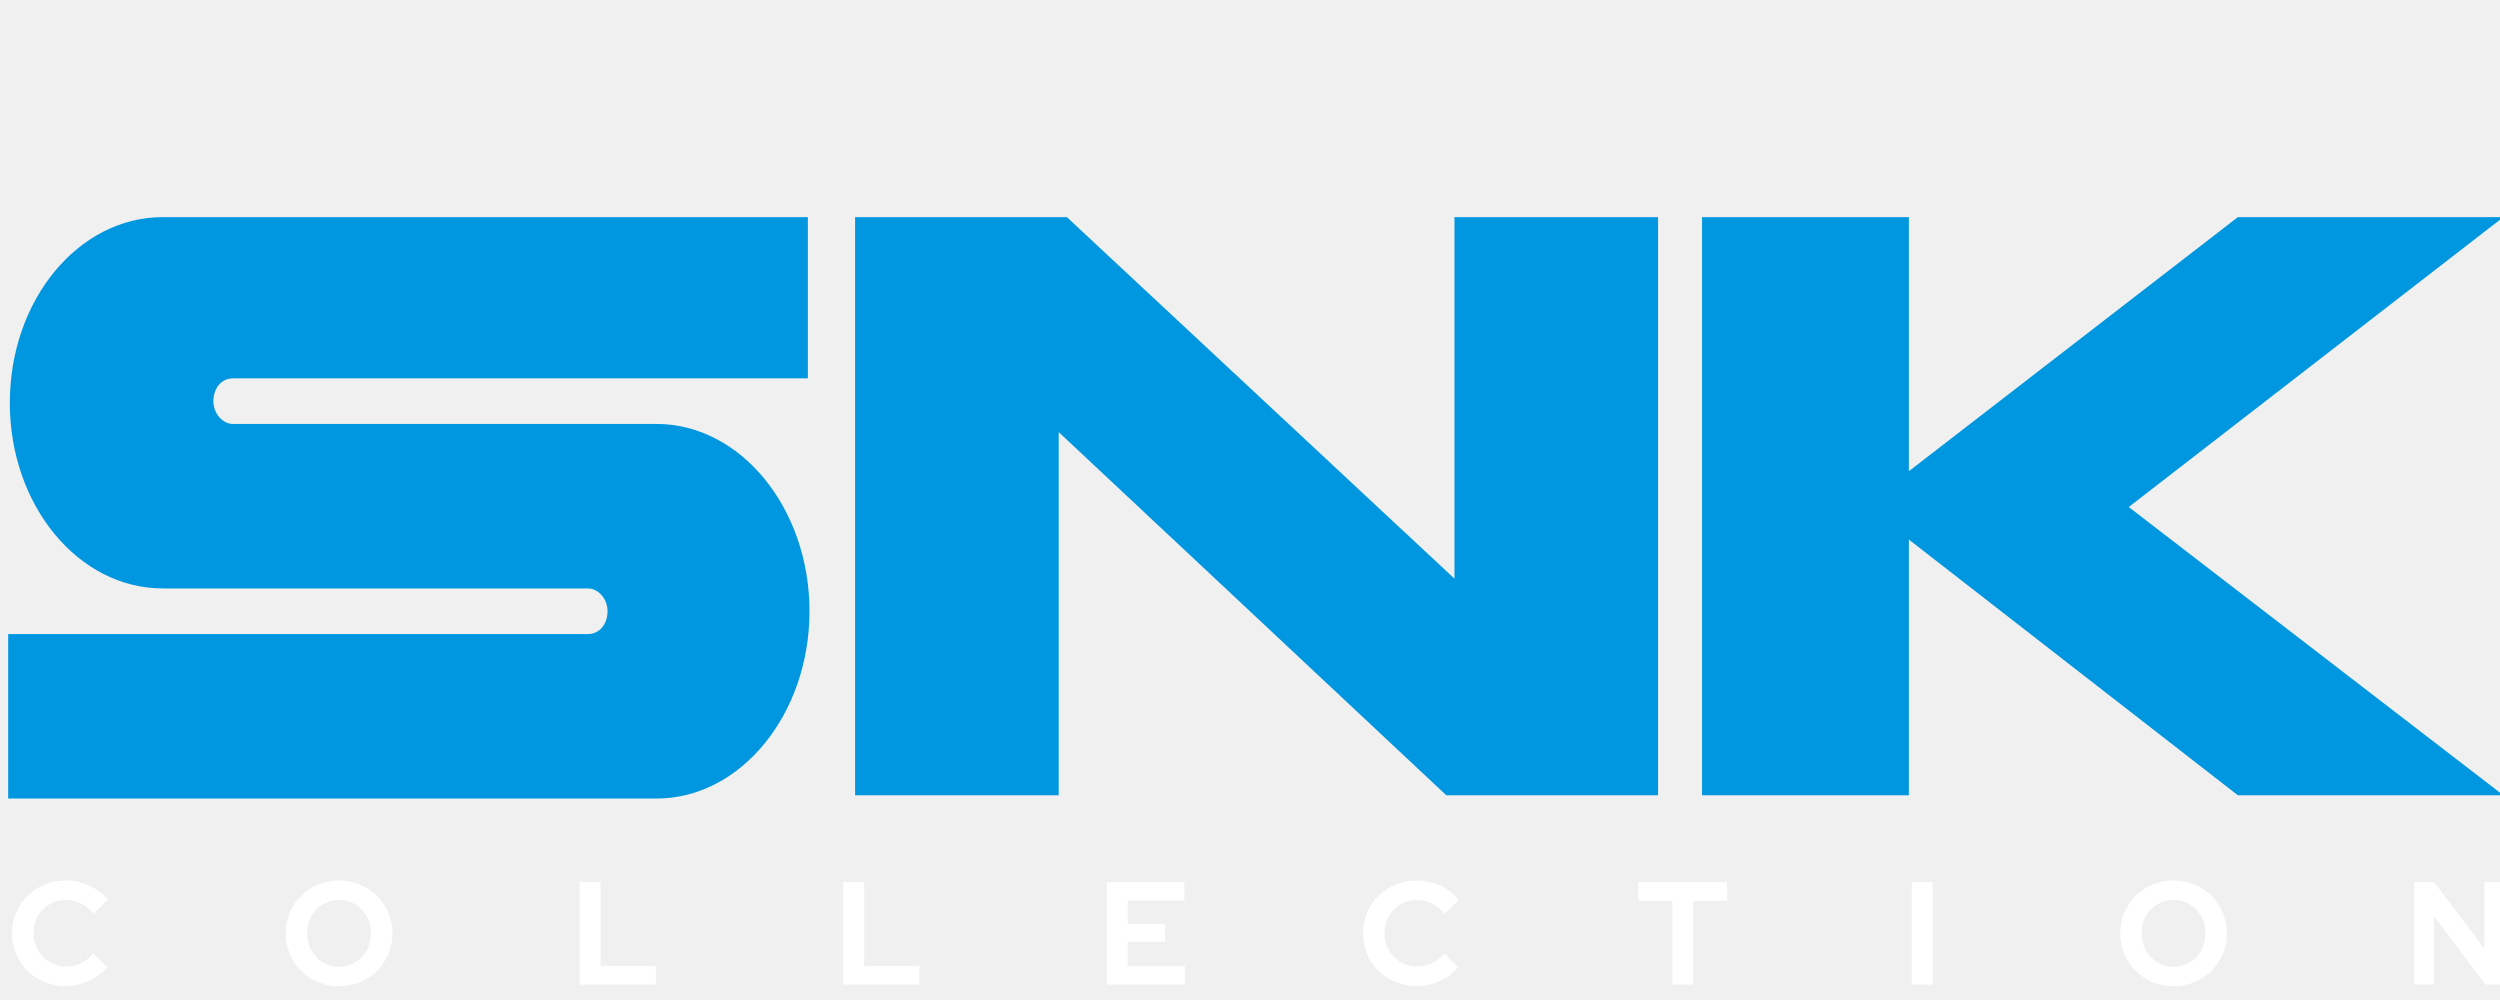
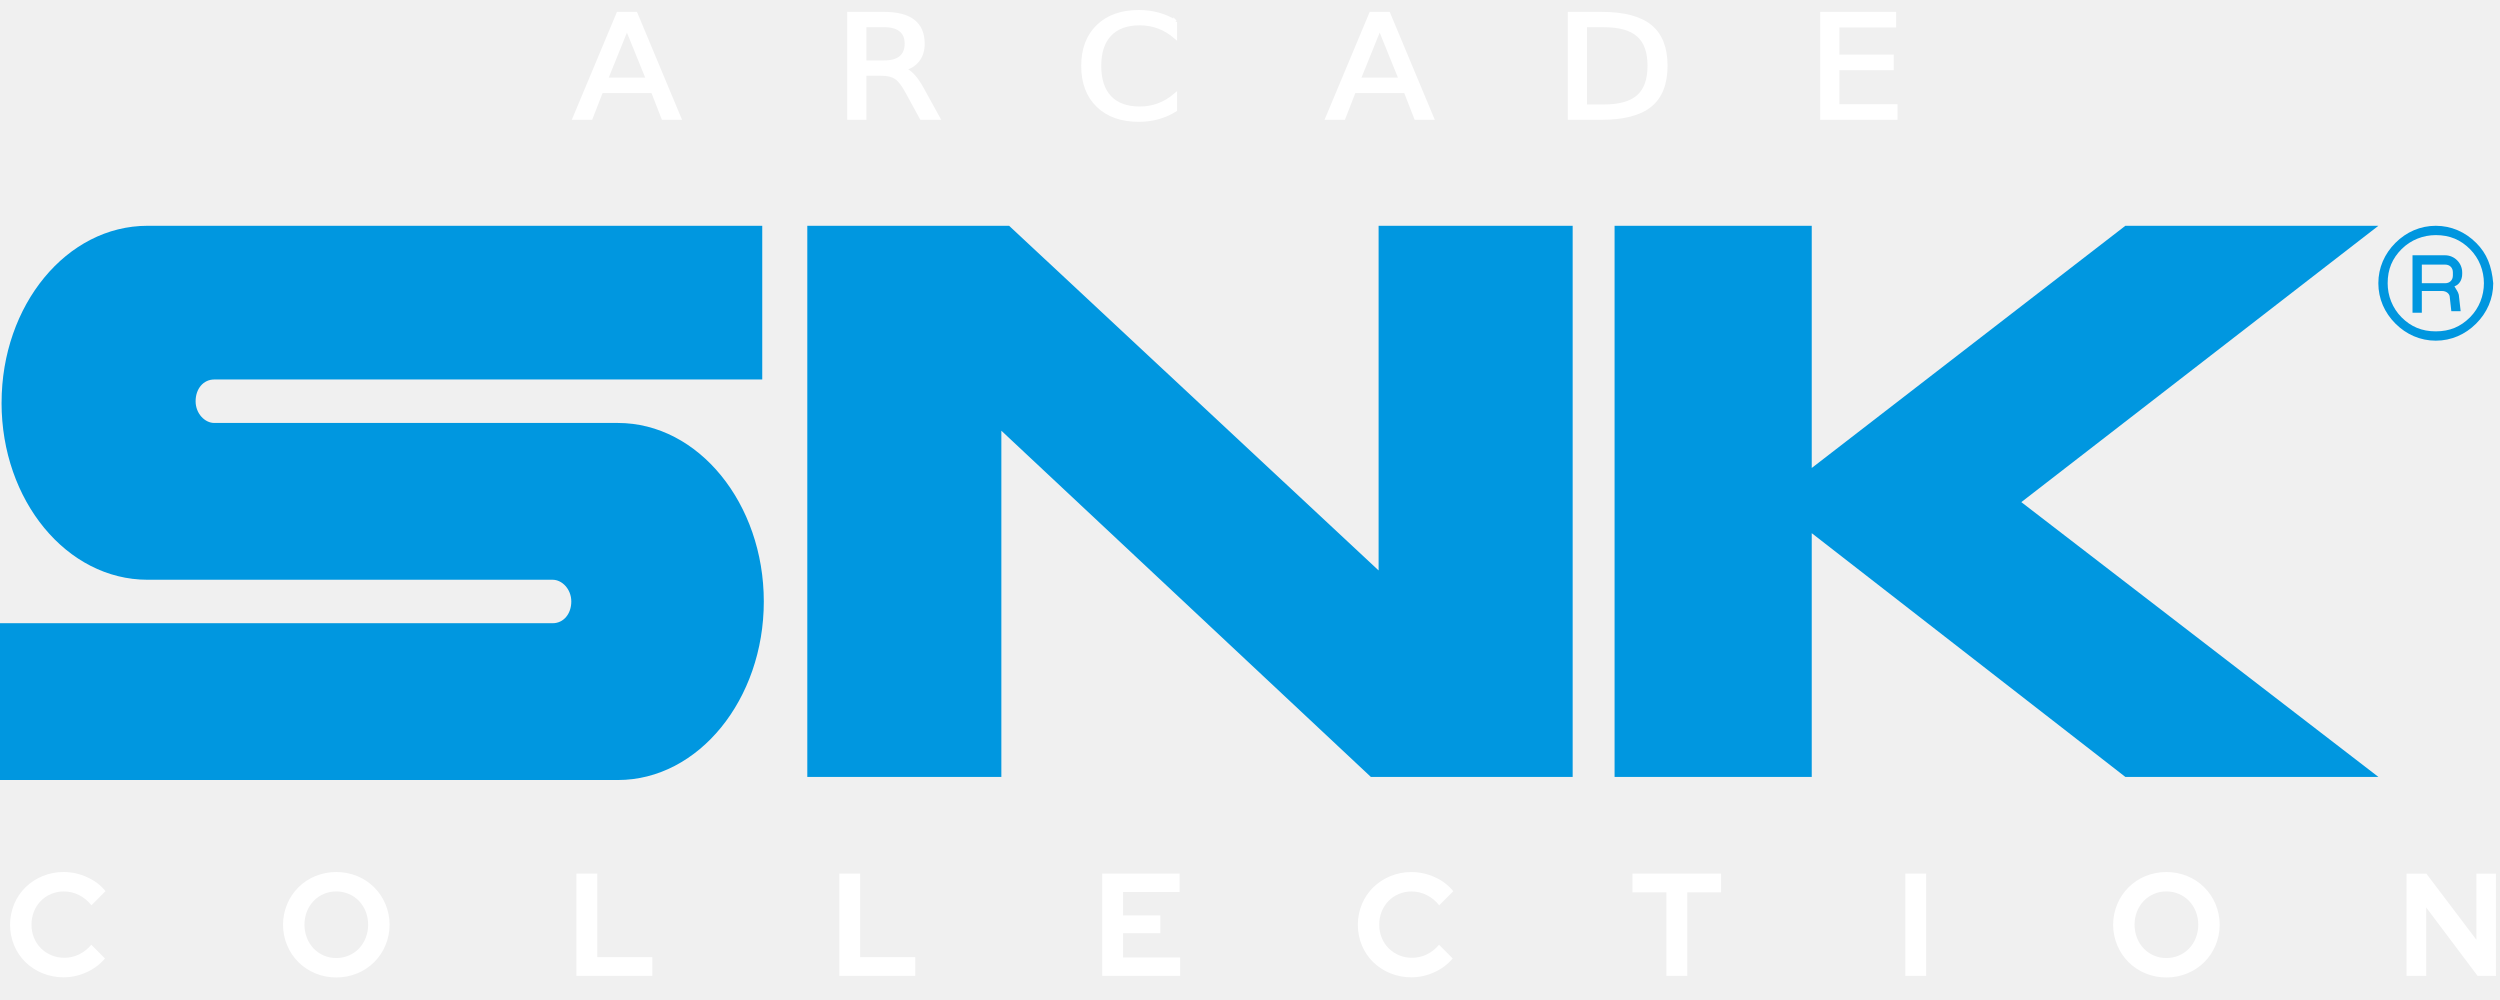
- <svg xmlns="http://www.w3.org/2000/svg" width="500" height="200" viewBox="0 0 500 200" version="1.1" id="svg95">
-   <defs id="defs99">
-     <clipPath clipPathUnits="userSpaceOnUse" id="clipPath909">
-       <g style="fill:#aa8800;stroke:none" id="use911">
-         <g id="g1939" transform="matrix(2.079432,0,0,2.079432,186.0032,-131.9916)" style="fill:#aa8800;stroke:none">
-           <path d="m -146.652,109.06 v 4.304 h -1.165 v -4.304 h -1.772 v -0.881 h 4.771 v 0.881 z" style="font-style:normal;font-variant:normal;font-weight:normal;font-stretch:normal;font-size:medium;line-height:1.25;font-family:Eurostile;-inkscape-font-specification:Eurostile;letter-spacing:0px;word-spacing:0px;fill:#aa8800;fill-opacity:1;stroke:none;stroke-width:0.357;stroke-miterlimit:4;stroke-dasharray:none;stroke-opacity:1" id="path1925" />
-           <path d="m -141.674,108.133 q 1.673,0 2.154,0.471 0.481,0.467 0.481,2.097 0,1.782 -0.486,2.245 -0.481,0.463 -2.338,0.463 -1.673,0 -2.163,-0.456 -0.49,-0.46 -0.49,-2.017 0,-1.854 0.481,-2.329 0.481,-0.475 2.361,-0.475 z m -0.09,0.843 q -1.174,0 -1.371,0.255 -0.198,0.255 -0.198,1.763 0,1.117 0.229,1.345 0.234,0.228 1.367,0.228 1.084,0 1.3,-0.255 0.216,-0.258 0.216,-1.557 0,-1.303 -0.207,-1.538 -0.202,-0.239 -1.335,-0.239 z" style="font-style:normal;font-variant:normal;font-weight:normal;font-stretch:normal;font-size:medium;line-height:1.25;font-family:Eurostile;-inkscape-font-specification:Eurostile;letter-spacing:0px;word-spacing:0px;fill:#aa8800;fill-opacity:1;stroke:none;stroke-width:0.357;stroke-miterlimit:4;stroke-dasharray:none;stroke-opacity:1" id="path1927" />
-           <path d="m -134.538,112.369 h -2.649 l -0.382,0.995 h -1.232 l 2.041,-5.185 h 1.749 l 2.073,5.185 h -1.21 z m -0.27,-0.726 -1.061,-2.701 -1.043,2.701 z" style="font-style:normal;font-variant:normal;font-weight:normal;font-stretch:normal;font-size:medium;line-height:1.25;font-family:Eurostile;-inkscape-font-specification:Eurostile;letter-spacing:0px;word-spacing:0px;fill:#aa8800;fill-opacity:1;stroke:none;stroke-width:0.357;stroke-miterlimit:4;stroke-dasharray:none;stroke-opacity:1" id="path1929" />
-           <path d="m -132.407,113.364 v -5.185 h 2.473 0.306 q 1.246,0 1.677,0.368 0.436,0.365 0.436,1.413 0,1.041 -0.414,1.383 -0.414,0.342 -1.673,0.342 l -0.27,0.004 h -1.371 v 1.675 z m 1.165,-2.503 h 1.327 q 0.791,0 1.003,-0.152 0.216,-0.156 0.216,-0.729 0,-0.657 -0.18,-0.813 -0.175,-0.16 -0.922,-0.16 h -1.443 z" style="font-style:normal;font-variant:normal;font-weight:normal;font-stretch:normal;font-size:medium;line-height:1.25;font-family:Eurostile;-inkscape-font-specification:Eurostile;letter-spacing:0px;word-spacing:0px;fill:#aa8800;fill-opacity:1;stroke:none;stroke-width:0.357;stroke-miterlimit:4;stroke-dasharray:none;stroke-opacity:1" id="path1931" />
-           <path d="m -125.612,108.179 v 4.304 h 2.878 v 0.881 h -4.042 v -5.185 z" style="font-style:normal;font-variant:normal;font-weight:normal;font-stretch:normal;font-size:medium;line-height:1.25;font-family:Eurostile;-inkscape-font-specification:Eurostile;letter-spacing:0px;word-spacing:0px;fill:#aa8800;fill-opacity:1;stroke:none;stroke-width:0.357;stroke-miterlimit:4;stroke-dasharray:none;stroke-opacity:1" id="path1933" />
-           <path d="m -117.782,112.369 h -2.649 l -0.382,0.995 h -1.232 l 2.041,-5.185 h 1.749 l 2.073,5.185 h -1.21 z m -0.27,-0.726 -1.061,-2.701 -1.043,2.701 z" style="font-style:normal;font-variant:normal;font-weight:normal;font-stretch:normal;font-size:medium;line-height:1.25;font-family:Eurostile;-inkscape-font-specification:Eurostile;letter-spacing:0px;word-spacing:0px;fill:#aa8800;fill-opacity:1;stroke:none;stroke-width:0.357;stroke-miterlimit:4;stroke-dasharray:none;stroke-opacity:1" id="path1935" />
-           <path d="m -109.663,108.179 v 5.185 h -1.974 l -1.754,-2.845 q -0.13,-0.213 -0.409,-0.745 l -0.198,-0.372 -0.193,-0.372 h -0.045 l 0.018,0.342 0.013,0.338 0.009,0.68 v 2.974 h -1.165 v -5.185 h 1.974 l 1.596,2.629 q 0.211,0.349 0.49,0.847 l 0.234,0.422 0.234,0.425 h 0.041 l -0.013,-0.334 -0.013,-0.334 -0.009,-0.669 v -2.986 z" style="font-style:normal;font-variant:normal;font-weight:normal;font-stretch:normal;font-size:medium;line-height:1.25;font-family:Eurostile;-inkscape-font-specification:Eurostile;letter-spacing:0px;word-spacing:0px;fill:#aa8800;fill-opacity:1;stroke:none;stroke-width:0.357;stroke-miterlimit:4;stroke-dasharray:none;stroke-opacity:1" id="path1937" />
-         </g>
-       </g>
-     </clipPath>
-   </defs>
-   <path d="m 1.961,80.555 c 0,20.521 13.681,37.134 30.619,37.134 h 85.017 c 1.954,0 3.909,1.954 3.909,4.56 0,2.606 -1.629,4.56 -3.909,4.56 H 1.635 v 32.9 H 131.278 c 16.938,0 30.619,-16.938 30.619,-37.46 0,-20.521 -13.681,-37.46 -30.619,-37.46 H 46.587 c -1.955,0 -3.909,-1.954 -3.909,-4.56 0,-2.606 1.629,-4.56 3.909,-4.56 H 161.571 V 43.421 H 32.586 c -16.938,0 -30.619,16.613 -30.619,37.134 z" id="path826" style="fill:#0097e0;stroke-width:1.51" />
-   <path d="M 171.022,43.421 V 159.059 h 40.718 V 86.419 l 77.527,72.64 h 42.346 V 43.421 H 290.894 V 115.735 L 213.368,43.421 Z" id="path828" style="fill:#0097e0;stroke-width:1.51" />
-   <path d="M 381.776,94.236 V 43.421 H 340.408 V 159.059 h 41.368 v -51.142 l 65.801,51.142 h 53.095 l -74.921,-57.656 74.921,-57.982 h -53.095 z" id="path830" style="fill:#0097e0;stroke-width:1.51" />
-   <path d="m 13.157,197.208 c 1.589,-0.003 3.158,-0.352 4.599,-1.025 1.417,-0.627 2.673,-1.568 3.677,-2.752 v 0 l -2.739,-2.753 c -0.672,0.813 -1.507,1.472 -2.45,1.939 -0.925,0.45 -1.941,0.68 -2.97,0.674 -0.868,0.009 -1.729,-0.154 -2.533,-0.482 -0.804,-0.326 -1.536,-0.809 -2.153,-1.421 -0.594,-0.6 -1.063,-1.311 -1.381,-2.095 -0.34,-0.831 -0.512,-1.722 -0.504,-2.619 -0.009,-0.908 0.157,-1.808 0.49,-2.65 0.311,-0.785 0.771,-1.501 1.356,-2.108 0.586,-0.603 1.287,-1.081 2.061,-1.406 0.807,-0.344 1.675,-0.518 2.551,-0.512 1.057,-0.004 2.1,0.239 3.047,0.71 0.979,0.493 1.836,1.198 2.509,2.065 v 0 l 2.826,-2.841 c -0.994,-1.21 -2.258,-2.168 -3.69,-2.796 -1.472,-0.682 -3.074,-1.037 -4.695,-1.04 -1.448,-0.01 -2.884,0.269 -4.224,0.82 -1.27,0.517 -2.429,1.273 -3.415,2.227 -0.974,0.955 -1.748,2.095 -2.278,3.352 -0.549,1.32 -0.834,2.735 -0.836,4.164 -0.003,1.43 0.277,2.845 0.822,4.167 0.524,1.253 1.293,2.388 2.263,3.338 0.987,0.954 2.147,1.71 3.417,2.226 1.349,0.553 2.795,0.831 4.252,0.819 z m 54.638,0.03 c 1.443,0.01 2.875,-0.269 4.209,-0.82 1.264,-0.515 2.414,-1.275 3.384,-2.237 0.97,-0.962 1.741,-2.108 2.268,-3.371 0.552,-1.311 0.836,-2.72 0.836,-4.143 0,-1.423 -0.284,-2.832 -0.836,-4.143 -0.527,-1.263 -1.297,-2.408 -2.267,-3.371 -0.97,-0.962 -2.12,-1.723 -3.385,-2.237 -2.691,-1.093 -5.7,-1.093 -8.391,0 -1.264,0.514 -2.415,1.275 -3.385,2.237 -0.97,0.962 -1.741,2.108 -2.267,3.371 -0.551,1.311 -0.835,2.72 -0.835,4.143 0,1.423 0.284,2.832 0.835,4.143 0.527,1.263 1.298,2.409 2.268,3.371 0.97,0.962 2.12,1.722 3.384,2.237 1.326,0.55 2.748,0.828 4.183,0.819 z m 0,-3.895 c -0.847,0.008 -1.687,-0.159 -2.468,-0.488 -0.781,-0.331 -1.486,-0.817 -2.073,-1.429 -0.579,-0.615 -1.034,-1.337 -1.34,-2.123 -0.654,-1.701 -0.654,-3.585 0,-5.286 0.309,-0.782 0.764,-1.497 1.34,-2.108 0.587,-0.613 1.292,-1.099 2.073,-1.429 0.781,-0.33 1.62,-0.496 2.468,-0.489 0.872,-0.006 1.736,0.168 2.537,0.512 0.765,0.326 1.457,0.804 2.032,1.406 0.576,0.611 1.031,1.325 1.34,2.108 0.654,1.701 0.654,3.585 0,5.286 -0.306,0.787 -0.762,1.509 -1.34,2.123 -0.575,0.601 -1.267,1.08 -2.032,1.405 -0.801,0.344 -1.665,0.518 -2.536,0.512 z m 63.374,3.573 v -3.747 H 120.124 v -16.75 h -4.177 v 20.494 z m 52.709,0 v -3.747 h -11.044 v -16.75 h -4.18 v 20.494 z m 53.109,0 v -3.69 h -11.446 v -4.861 h 7.47 v -3.573 h -7.47 v -4.68 h 11.331 v -3.689 h -15.515 v 20.495 z m 46.364,0.293 c 1.589,-0.003 3.158,-0.352 4.599,-1.025 1.417,-0.628 2.673,-1.568 3.677,-2.752 v 0 l -2.741,-2.752 c -0.672,0.812 -1.507,1.472 -2.451,1.939 -0.924,0.45 -1.941,0.68 -2.969,0.674 -0.867,0.009 -1.728,-0.154 -2.531,-0.482 -0.805,-0.326 -1.536,-0.809 -2.152,-1.421 -0.595,-0.6 -1.065,-1.311 -1.382,-2.095 -0.34,-0.831 -0.512,-1.722 -0.504,-2.62 -0.009,-0.906 0.157,-1.806 0.491,-2.65 0.31,-0.784 0.77,-1.5 1.355,-2.107 0.586,-0.603 1.287,-1.081 2.061,-1.406 0.806,-0.344 1.675,-0.518 2.551,-0.512 1.06,-0.004 2.107,0.241 3.057,0.716 0.979,0.493 1.835,1.198 2.509,2.064 v 0 l 2.826,-2.84 c -0.994,-1.21 -2.258,-2.168 -3.69,-2.796 -1.472,-0.682 -3.073,-1.037 -4.694,-1.04 -1.448,-0.009 -2.885,0.269 -4.226,0.82 -1.27,0.516 -2.43,1.271 -3.416,2.225 -0.974,0.955 -1.749,2.094 -2.279,3.353 -0.55,1.318 -0.834,2.734 -0.837,4.164 -10e-4,1.429 0.278,2.845 0.823,4.165 0.524,1.254 1.293,2.389 2.262,3.339 0.986,0.953 2.146,1.708 3.416,2.225 1.349,0.55 2.791,0.826 4.245,0.813 z m 55.302,-0.293 v -16.75 h 6.775 v -3.749 h -17.76 v 3.749 h 6.805 v 16.747 z m 47.893,0 v -20.495 h -4.18 v 20.495 z m 48.151,0.323 c 1.444,0.01 2.875,-0.269 4.211,-0.82 1.264,-0.515 2.413,-1.275 3.384,-2.237 0.97,-0.962 1.74,-2.108 2.267,-3.371 0.551,-1.311 0.835,-2.72 0.835,-4.143 0,-1.423 -0.284,-2.832 -0.835,-4.144 -0.527,-1.262 -1.297,-2.407 -2.267,-3.369 -0.971,-0.962 -2.12,-1.723 -3.384,-2.237 -2.691,-1.092 -5.7,-1.092 -8.389,0 -1.264,0.515 -2.413,1.276 -3.384,2.238 -0.97,0.962 -1.74,2.107 -2.267,3.368 -0.553,1.312 -0.837,2.72 -0.837,4.144 0,1.423 0.284,2.832 0.837,4.143 0.527,1.263 1.297,2.407 2.267,3.369 0.971,0.962 2.12,1.723 3.384,2.238 1.324,0.548 2.746,0.826 4.179,0.817 z m 0,-3.895 c -0.867,0.008 -1.726,-0.166 -2.522,-0.512 -0.76,-0.328 -1.447,-0.805 -2.018,-1.406 -0.58,-0.613 -1.036,-1.335 -1.343,-2.122 -0.652,-1.701 -0.652,-3.585 0,-5.286 0.31,-0.782 0.766,-1.498 1.343,-2.108 0.571,-0.6 1.258,-1.078 2.018,-1.405 0.796,-0.346 1.655,-0.52 2.522,-0.512 0.873,-0.006 1.735,0.168 2.537,0.512 0.766,0.325 1.457,0.804 2.033,1.405 0.577,0.611 1.032,1.326 1.341,2.108 0.654,1.701 0.654,3.585 0,5.286 -0.307,0.787 -0.761,1.509 -1.341,2.122 -0.575,0.603 -1.267,1.081 -2.033,1.406 -0.802,0.344 -1.666,0.517 -2.537,0.51 z m 52.102,3.573 v -13.71 l 10.294,13.71 h 3.69 v -20.495 h -3.921 v 13.264 l -10.034,-13.264 h -3.979 v 20.495 z" id="path836" style="fill:#ffffff;stroke-width:1.51" />
+ <svg xmlns="http://www.w3.org/2000/svg" width="500" height="200" version="1.1" id="svg838" style="fill:none">
+   <defs id="defs842" />
+   <path d="m 0.31,80.554 c 0,19.561 13.041,35.396 29.186,35.396 h 81.038 c 1.863,0 3.726,1.863 3.726,4.347 0,2.484 -1.552,4.347 -3.726,4.347 H 1.8e-6 v 31.36 H 123.575 c 16.146,0 29.186,-16.146 29.186,-35.706 0,-19.561 -13.04,-35.706 -29.186,-35.706 H 42.847 c -1.863,0 -3.726,-1.863 -3.726,-4.347 0,-2.484 1.552,-4.347 3.726,-4.347 H 152.45 V 45.158 H 29.502 c -16.145,0 -29.186,15.835 -29.186,35.396 z" id="path826" style="fill:#0097e0;stroke-width:1.44" />
+   <path d="M 161.459,45.158 V 155.383 h 38.812 V 86.143 l 73.898,69.24 h 40.364 V 45.158 H 275.72 V 114.088 L 201.822,45.158 Z" id="path828" style="fill:#0097e0;stroke-width:1.44" />
+   <path d="M 362.348,93.595 V 45.158 H 322.916 V 155.383 h 39.432 v -48.748 l 62.721,48.748 h 50.61 l -71.415,-54.958 71.415,-55.268 h -50.61 z" id="path830" style="fill:#0097e0;stroke-width:1.44" />
+   <path d="m 487.157,45.158 c 3.104,0 5.895,1.242 8.072,3.415 h 0.001 c 2.178,2.173 3.104,4.657 3.417,8.073 0,3.104 -1.239,5.899 -3.417,8.073 -2.172,2.173 -4.968,3.415 -8.072,3.415 -3.105,0 -5.899,-1.242 -8.073,-3.415 -2.174,-2.173 -3.416,-4.968 -3.416,-8.073 0,-3.105 1.242,-5.899 3.416,-8.073 2.178,-2.173 4.968,-3.415 8.072,-3.415 z m 0,21.114 c 2.794,0 4.966,-0.932 6.831,-2.794 1.863,-1.863 2.794,-4.347 2.794,-6.831 0,-2.484 -0.931,-4.968 -2.794,-6.831 -1.864,-1.863 -4.037,-2.794 -6.831,-2.794 -2.485,0 -4.968,0.931 -6.832,2.794 -1.863,1.863 -2.794,4.036 -2.794,6.831 0,2.484 0.931,4.968 2.794,6.831 1.864,1.863 4.036,2.794 6.832,2.794 z" id="path832" style="clip-rule:evenodd;fill:#0096df;fill-rule:evenodd;stroke-width:1.44" />
+   <path d="m 492.439,54.472 v 0.31 -2.9e-5 c 0,1.242 -0.622,2.173 -1.553,2.484 0.086,0.171 0.194,0.341 0.308,0.519 0.298,0.467 0.623,0.979 0.623,1.655 l 0.311,2.794 h -1.863 l -0.311,-2.794 c 0,-0.621 -0.62,-1.242 -1.552,-1.242 h -4.037 v 4.347 h -1.863 V 51.057 h 6.52 c 1.863,0 3.416,1.552 3.416,3.415 z m -3.416,-1.553 h -4.657 v 1.15e-4 3.726 h 4.657 c 0.931,0 1.552,-0.621 1.552,-1.552 V 54.472 c 0,-0.932 -0.62,-1.552 -1.552,-1.552 z" id="path834" style="clip-rule:evenodd;fill:#0096df;fill-rule:evenodd;stroke-width:1.44" />
+   <path d="m 12.74,195.462 c 1.585,-0.002 3.151,-0.351 4.588,-1.023 1.413,-0.625 2.667,-1.564 3.668,-2.745 v 0 l -2.733,-2.747 c -0.671,0.811 -1.503,1.469 -2.445,1.934 -0.923,0.449 -1.937,0.678 -2.962,0.672 -0.866,0.009 -1.724,-0.154 -2.527,-0.481 -0.802,-0.325 -1.532,-0.808 -2.148,-1.418 -0.593,-0.598 -1.061,-1.308 -1.377,-2.09 -0.339,-0.829 -0.51,-1.718 -0.503,-2.612 -0.009,-0.905 0.157,-1.803 0.489,-2.644 0.31,-0.783 0.769,-1.498 1.352,-2.103 0.585,-0.601 1.284,-1.078 2.056,-1.402 0.805,-0.343 1.671,-0.517 2.545,-0.511 1.054,-0.004 2.095,0.239 3.04,0.709 0.976,0.492 1.831,1.195 2.502,2.06 v 0 l 2.819,-2.834 c -0.991,-1.207 -2.253,-2.163 -3.681,-2.789 -1.468,-0.681 -3.066,-1.035 -4.684,-1.037 -1.445,-0.011 -2.877,0.268 -4.214,0.818 -1.267,0.515 -2.423,1.269 -3.407,2.221 -0.971,0.952 -1.744,2.09 -2.272,3.344 -0.548,1.317 -0.831,2.728 -0.834,4.154 -0.002,1.427 0.276,2.838 0.82,4.157 0.522,1.25 1.29,2.382 2.257,3.33 0.984,0.952 2.142,1.705 3.409,2.221 1.346,0.551 2.788,0.829 4.242,0.817 z m 54.507,0.03 c 1.44,0.011 2.868,-0.268 4.199,-0.818 1.261,-0.514 2.409,-1.272 3.376,-2.231 0.968,-0.96 1.737,-2.103 2.262,-3.363 0.55,-1.308 0.834,-2.713 0.834,-4.133 0,-1.419 -0.284,-2.825 -0.834,-4.133 -0.526,-1.26 -1.294,-2.403 -2.262,-3.363 -0.968,-0.96 -2.115,-1.718 -3.376,-2.232 -2.684,-1.09 -5.686,-1.09 -8.371,0 -1.261,0.513 -2.409,1.272 -3.376,2.232 -0.968,0.96 -1.737,2.103 -2.262,3.363 -0.55,1.308 -0.833,2.713 -0.833,4.133 0,1.419 0.283,2.825 0.833,4.133 0.526,1.26 1.294,2.403 2.262,3.363 0.968,0.96 2.115,1.718 3.376,2.231 1.323,0.548 2.742,0.826 4.173,0.817 z m 0,-3.886 c -0.845,0.007 -1.683,-0.158 -2.462,-0.487 -0.779,-0.33 -1.483,-0.815 -2.068,-1.425 -0.577,-0.613 -1.032,-1.333 -1.337,-2.118 -0.652,-1.696 -0.652,-3.577 0,-5.273 0.308,-0.78 0.762,-1.493 1.337,-2.103 0.585,-0.611 1.289,-1.096 2.068,-1.425 0.779,-0.329 1.616,-0.495 2.462,-0.488 0.87,-0.006 1.732,0.167 2.531,0.511 0.764,0.325 1.453,0.802 2.027,1.402 0.575,0.61 1.029,1.322 1.337,2.103 0.652,1.696 0.652,3.577 0,5.273 -0.306,0.785 -0.76,1.505 -1.337,2.118 -0.574,0.6 -1.264,1.077 -2.027,1.401 -0.799,0.344 -1.661,0.517 -2.53,0.511 z m 63.222,3.565 v -3.738 h -11.018 v -16.71 h -4.167 v 20.445 z m 52.582,0 v -3.738 h -11.018 v -16.71 h -4.17 v 20.445 z m 52.981,0 v -3.681 h -11.419 v -4.85 h 7.452 v -3.565 h -7.452 v -4.669 h 11.304 v -3.68 h -15.477 v 20.445 z m 46.253,0.292 c 1.585,-0.002 3.15,-0.351 4.588,-1.023 1.413,-0.627 2.667,-1.564 3.669,-2.745 v 0 l -2.734,-2.745 c -0.67,0.811 -1.504,1.469 -2.445,1.934 -0.922,0.449 -1.936,0.678 -2.962,0.672 -0.865,0.009 -1.724,-0.154 -2.525,-0.481 -0.803,-0.325 -1.532,-0.808 -2.147,-1.418 -0.594,-0.598 -1.062,-1.308 -1.379,-2.09 -0.339,-0.829 -0.511,-1.718 -0.503,-2.614 -0.009,-0.904 0.157,-1.802 0.49,-2.644 0.309,-0.782 0.768,-1.496 1.351,-2.102 0.585,-0.601 1.284,-1.078 2.057,-1.402 0.805,-0.343 1.671,-0.517 2.545,-0.511 1.058,-0.004 2.102,0.241 3.049,0.714 0.976,0.492 1.831,1.195 2.502,2.06 v 0 l 2.819,-2.833 c -0.991,-1.207 -2.252,-2.163 -3.681,-2.789 -1.469,-0.68 -3.066,-1.034 -4.683,-1.037 -1.445,-0.009 -2.878,0.268 -4.215,0.818 -1.267,0.515 -2.424,1.268 -3.408,2.22 -0.972,0.952 -1.745,2.089 -2.273,3.345 -0.548,1.315 -0.832,2.727 -0.835,4.154 -0.001,1.425 0.277,2.838 0.821,4.155 0.523,1.25 1.29,2.383 2.257,3.331 0.984,0.951 2.141,1.704 3.408,2.219 1.345,0.548 2.784,0.824 4.235,0.811 z m 55.169,-0.292 v -16.71 h 6.759 v -3.74 H 326.494 v 3.74 h 6.789 v 16.707 z m 47.778,0 v -20.445 h -4.17 v 20.445 z m 48.035,0.322 c 1.44,0.011 2.869,-0.268 4.2,-0.818 1.261,-0.514 2.408,-1.272 3.376,-2.231 0.967,-0.96 1.736,-2.103 2.261,-3.363 0.55,-1.308 0.833,-2.713 0.833,-4.133 0,-1.419 -0.283,-2.825 -0.833,-4.134 -0.526,-1.259 -1.294,-2.401 -2.261,-3.361 -0.969,-0.96 -2.115,-1.718 -3.376,-2.232 -2.685,-1.089 -5.686,-1.089 -8.369,0 -1.261,0.514 -2.408,1.273 -3.376,2.233 -0.967,0.96 -1.736,2.102 -2.261,3.36 -0.551,1.309 -0.835,2.713 -0.835,4.134 0,1.419 0.283,2.825 0.835,4.133 0.526,1.26 1.294,2.402 2.261,3.361 0.969,0.96 2.115,1.719 3.376,2.233 1.321,0.547 2.739,0.824 4.169,0.815 z m 0,-3.886 c -0.865,0.007 -1.722,-0.166 -2.516,-0.511 -0.758,-0.327 -1.443,-0.803 -2.013,-1.403 -0.579,-0.612 -1.034,-1.332 -1.339,-2.117 -0.651,-1.696 -0.651,-3.577 0,-5.273 0.309,-0.78 0.764,-1.495 1.339,-2.103 0.57,-0.598 1.255,-1.075 2.013,-1.402 0.794,-0.345 1.651,-0.519 2.516,-0.511 0.871,-0.006 1.731,0.167 2.531,0.511 0.764,0.325 1.454,0.802 2.028,1.402 0.576,0.61 1.029,1.322 1.338,2.103 0.652,1.696 0.652,3.577 0,5.273 -0.306,0.785 -0.759,1.505 -1.338,2.117 -0.574,0.601 -1.264,1.079 -2.028,1.403 -0.8,0.344 -1.662,0.515 -2.531,0.509 z m 51.976,3.565 v -13.677 l 10.269,13.677 h 3.681 V 174.727 h -3.911 v 13.232 l -10.01,-13.232 h -3.97 v 20.445 z" id="path836" style="fill:#ffffff;stroke-width:1.507" />
+   <g id="g48" transform="matrix(1.07157,0,0,1.07157,19.97585,-126.8802)">
+     <path d="m 98.369,123.564 -3.912,9.676 h 7.838 z m -1.627,-2.592 h 3.269 l 8.123,19.444 h -2.998 l -1.942,-4.988 h -9.608 l -1.942,4.988 h -3.041 z" style="font-style:normal;font-weight:normal;font-size:40px;line-height:125%;font-family:sans-serif;letter-spacing:0px;word-spacing:0px;fill:#ffffff;fill-opacity:1;stroke:#ffffff;stroke-width:0.698;stroke-linecap:butt;stroke-linejoin:miter;stroke-miterlimit:4;stroke-dasharray:none;stroke-opacity:1" id="path36" />
+     <path d="m 149.941,131.3 q 0.928,0.287 1.799,1.224 0.885,0.938 1.77,2.579 l 2.927,5.313 h -3.098 l -2.727,-4.988 q -1.056,-1.953 -2.056,-2.592 -0.985,-0.638 -2.698,-0.638 h -3.141 v 8.218 h -2.884 v -19.444 h 6.51 q 3.655,0 5.454,1.393 1.799,1.393 1.799,4.207 0,1.836 -0.942,3.047 -0.928,1.211 -2.712,1.68 z m -7.224,-8.166 v 6.902 h 3.626 q 2.084,0 3.141,-0.873 1.071,-0.886 1.071,-2.592 0,-1.706 -1.071,-2.566 -1.056,-0.873 -3.141,-0.873 z" style="font-style:normal;font-weight:normal;font-size:40px;line-height:125%;font-family:sans-serif;letter-spacing:0px;word-spacing:0px;fill:#ffffff;fill-opacity:1;stroke:#ffffff;stroke-width:0.698;stroke-linecap:butt;stroke-linejoin:miter;stroke-miterlimit:4;stroke-dasharray:none;stroke-opacity:1" id="path38" />
+     <path d="m 200.697,122.471 v 2.774 q -1.456,-1.237 -3.112,-1.849 -1.642,-0.612 -3.498,-0.612 -3.655,0 -5.596,2.045 -1.942,2.032 -1.942,5.886 0,3.842 1.942,5.886 1.942,2.032 5.596,2.032 1.856,0 3.498,-0.612 1.656,-0.612 3.112,-1.849 v 2.748 q -1.513,0.938 -3.212,1.407 -1.685,0.469 -3.569,0.469 -4.84,0 -7.624,-2.696 -2.784,-2.709 -2.784,-7.384 0,-4.688 2.784,-7.384 2.784,-2.709 7.624,-2.709 1.913,0 3.598,0.469 1.699,0.456 3.184,1.38 z" style="font-style:normal;font-weight:normal;font-size:40px;line-height:125%;font-family:sans-serif;letter-spacing:0px;word-spacing:0px;fill:#ffffff;fill-opacity:1;stroke:#ffffff;stroke-width:0.698;stroke-linecap:butt;stroke-linejoin:miter;stroke-miterlimit:4;stroke-dasharray:none;stroke-opacity:1" id="path40-3" />
+     <path d="m 238.863,123.564 -3.912,9.676 h 7.838 z m -1.627,-2.592 h 3.269 l 8.123,19.444 h -2.998 l -1.942,-4.988 h -9.608 l -1.942,4.988 h -3.041 z" style="font-style:normal;font-weight:normal;font-size:40px;line-height:125%;font-family:sans-serif;letter-spacing:0px;word-spacing:0px;fill:#ffffff;fill-opacity:1;stroke:#ffffff;stroke-width:0.698;stroke-linecap:butt;stroke-linejoin:miter;stroke-miterlimit:4;stroke-dasharray:none;stroke-opacity:1" id="path42" />
+     <path d="m 277.211,123.135 v 15.12 h 3.483 q 4.411,0 6.453,-1.823 2.056,-1.823 2.056,-5.756 0,-3.907 -2.056,-5.717 -2.042,-1.823 -6.453,-1.823 z m -2.884,-2.162 h 5.925 q 6.196,0 9.094,2.357 2.898,2.344 2.898,7.345 0,5.027 -2.912,7.384 -2.912,2.357 -9.08,2.357 h -5.925 z" style="font-style:normal;font-weight:normal;font-size:40px;line-height:125%;font-family:sans-serif;letter-spacing:0px;word-spacing:0px;fill:#ffffff;fill-opacity:1;stroke:#ffffff;stroke-width:0.698;stroke-linecap:butt;stroke-linejoin:miter;stroke-miterlimit:4;stroke-dasharray:none;stroke-opacity:1" id="path44" />
+     <path d="m 321.429,120.973 h 13.477 v 2.214 h -10.593 v 5.756 h 10.15 v 2.214 h -10.15 v 7.046 h 10.85 v 2.214 h -13.734 z" style="font-style:normal;font-weight:normal;font-size:40px;line-height:125%;font-family:sans-serif;letter-spacing:0px;word-spacing:0px;fill:#ffffff;fill-opacity:1;stroke:#ffffff;stroke-width:0.698;stroke-linecap:butt;stroke-linejoin:miter;stroke-miterlimit:4;stroke-dasharray:none;stroke-opacity:1" id="path46" />
+   </g>
</svg>
